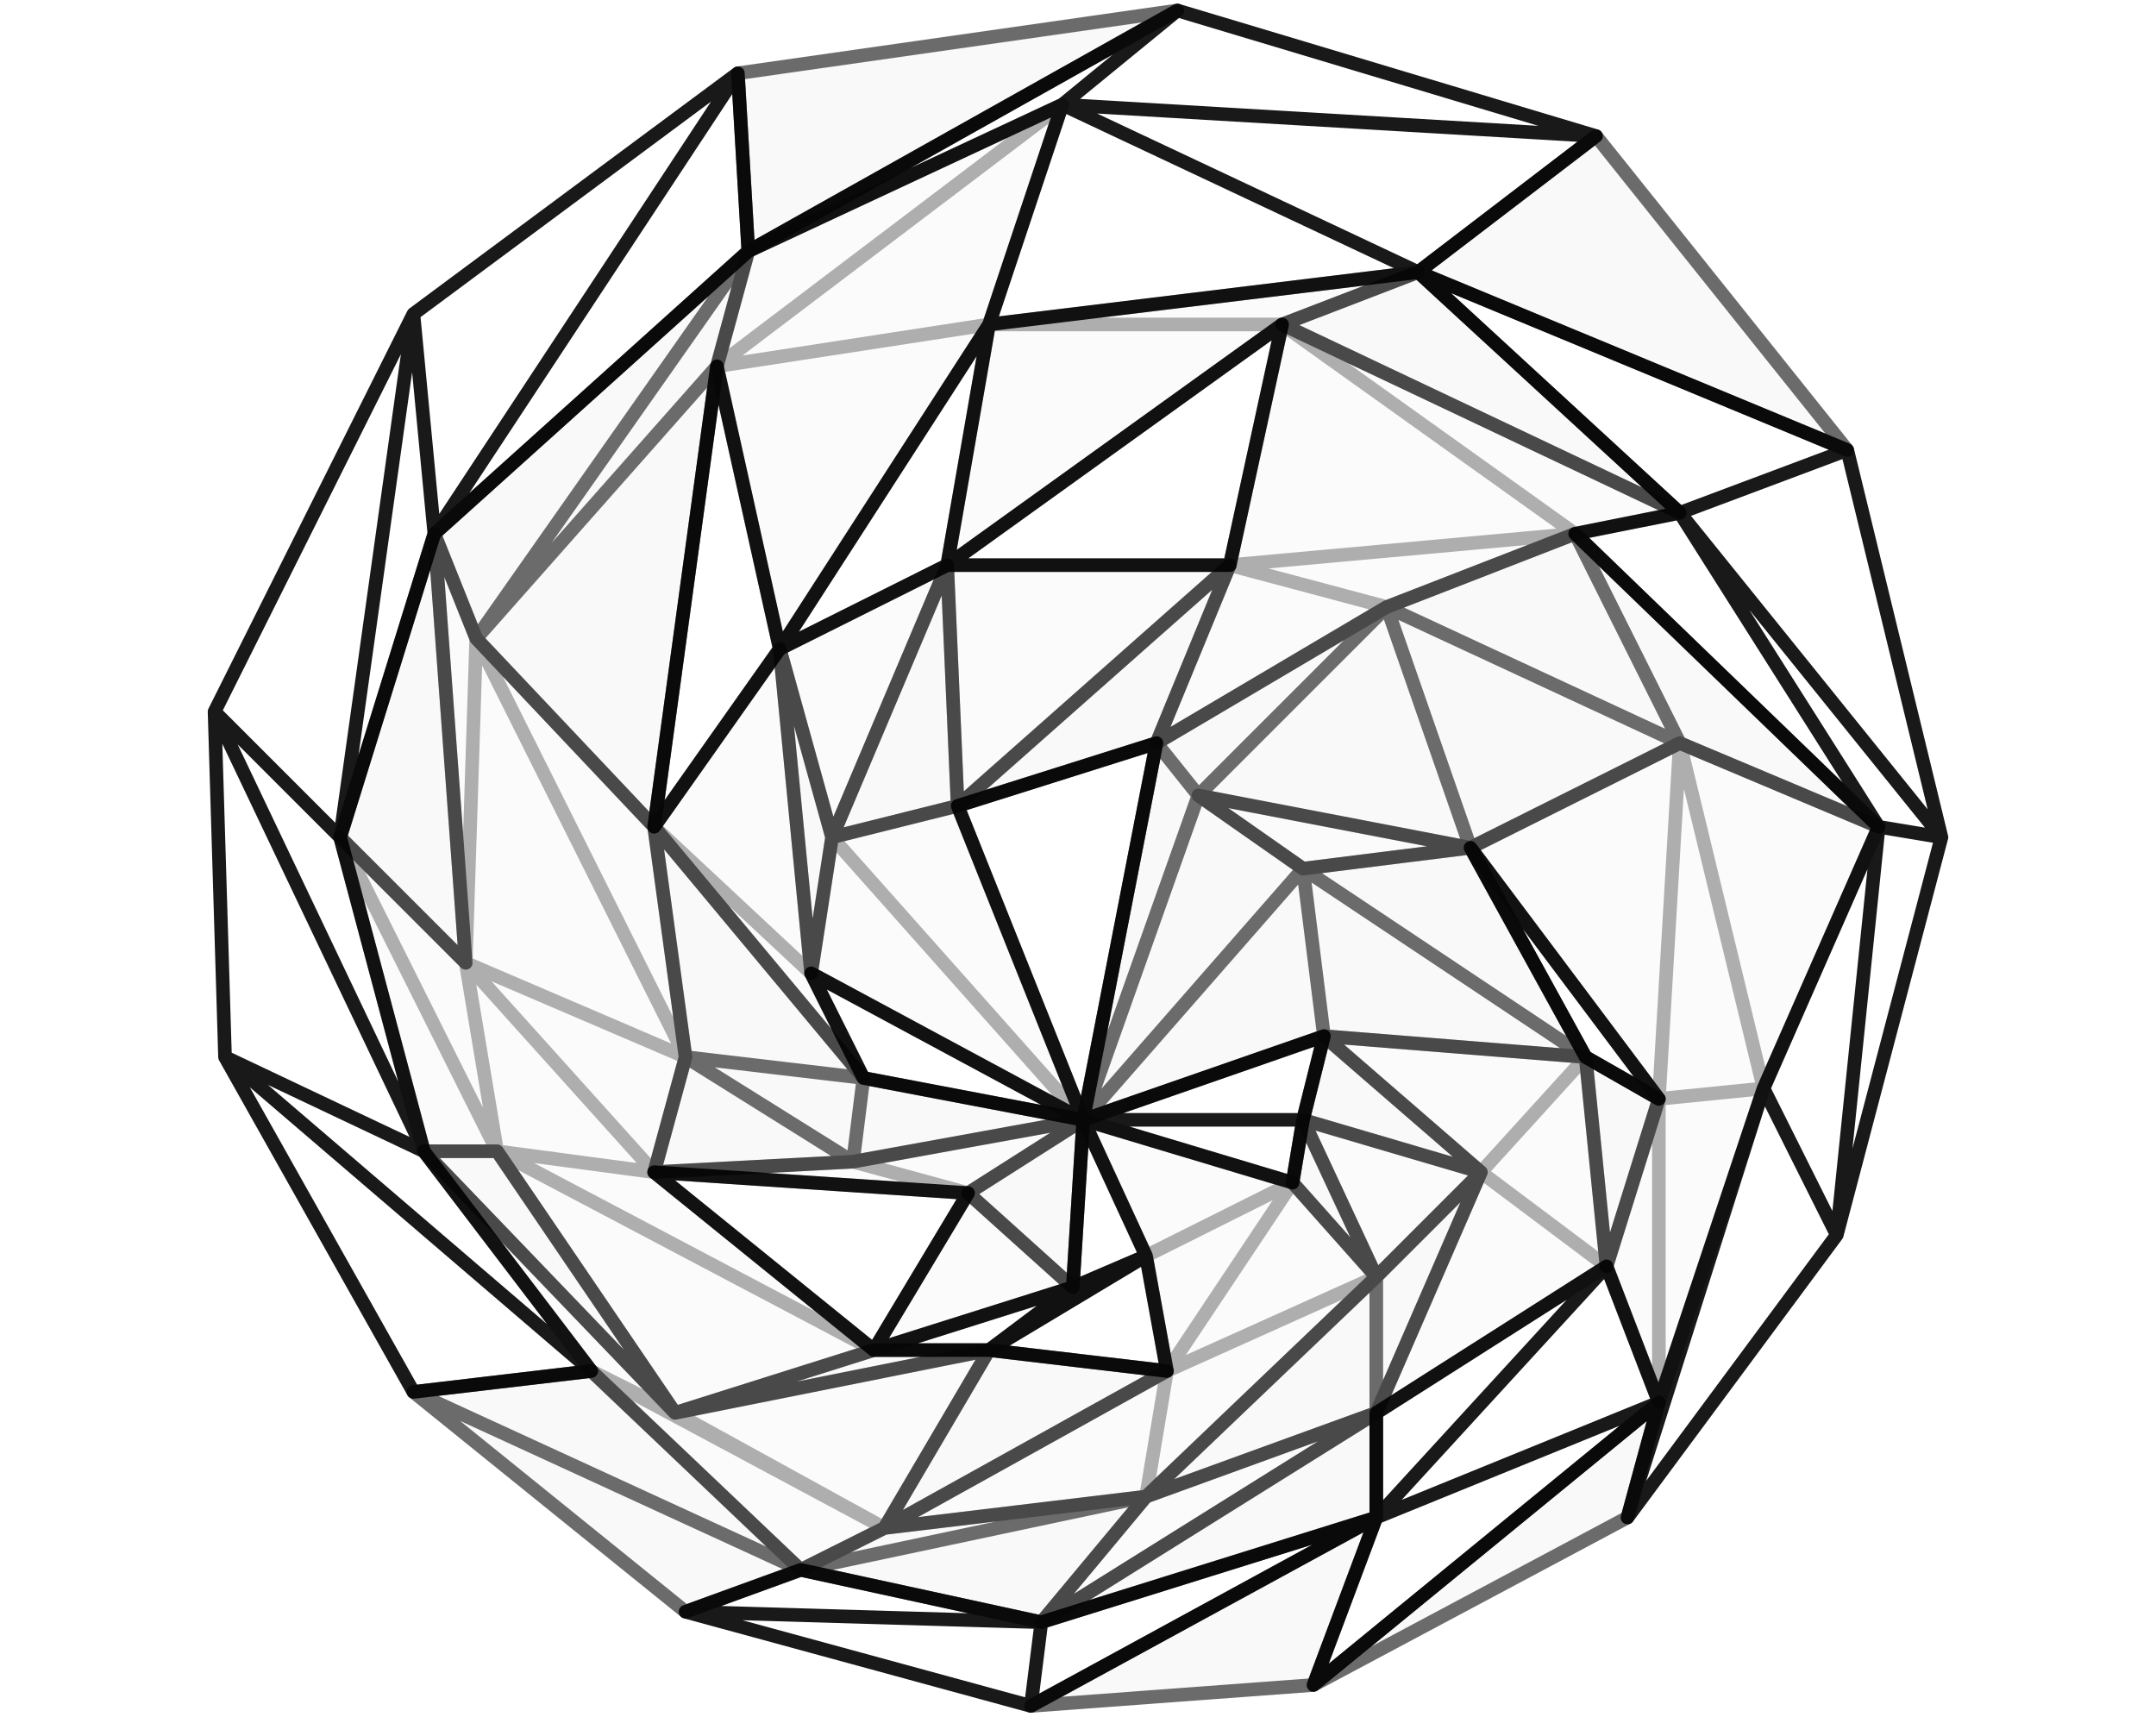
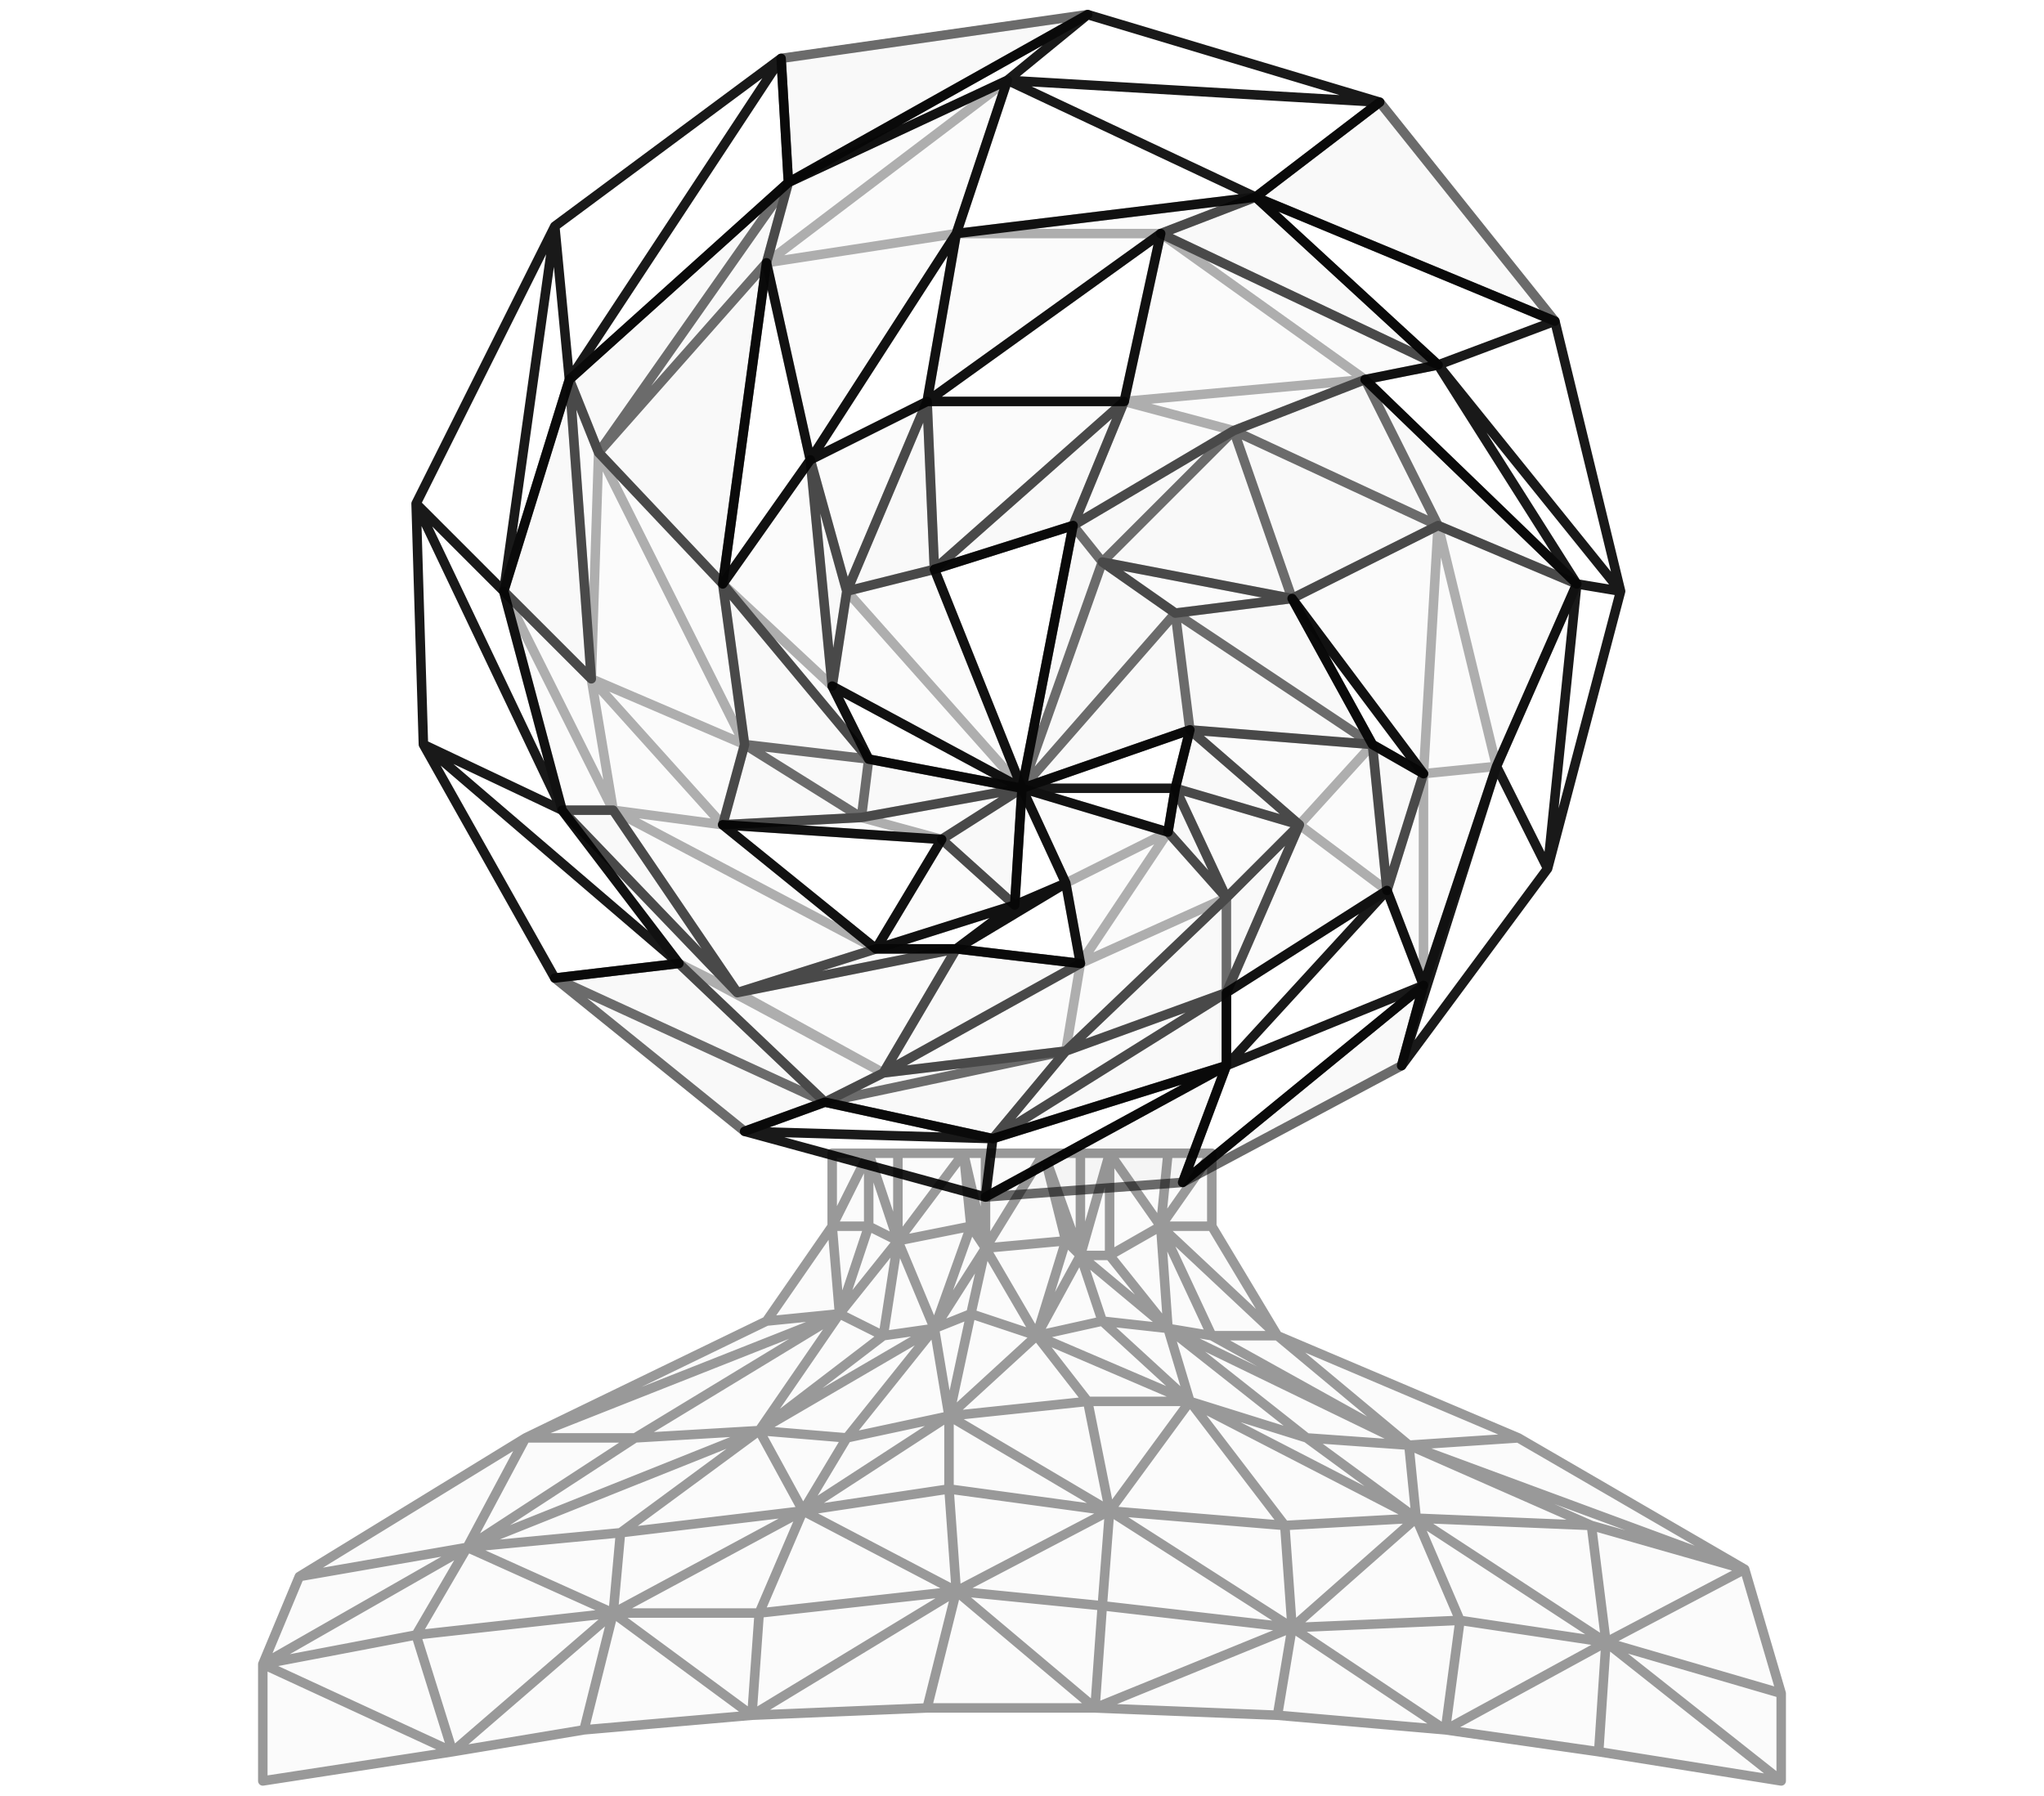
- <svg xmlns="http://www.w3.org/2000/svg" viewBox="196.5 57 206 164" fill="none" stroke="currentColor" stroke-linejoin="round" stroke-linecap="round">
+ <svg xmlns="http://www.w3.org/2000/svg" viewBox="160 56 280 246" fill="none" stroke="currentColor" stroke-linejoin="round" stroke-linecap="round">
  <g stroke-width="1.3">
    <path opacity="0.32" fill="currentColor" fill-opacity="0.05" d="M300 164L320 170L306 177ZM300 164L289 171L278 168ZM300 164L274 150L276 137ZM300 164L276 137L288 134ZM307 128L314 111L329 115ZM311 133L337 138L321 140ZM323 156L348 158L338 169ZM321 164L338 169L328 179ZM320 170L328 179L308 188ZM320 170L308 188L306 177ZM306 177L291 186L299 180ZM299 180L280 186L289 171ZM289 171L259 169L278 168ZM279 160L259 136L274 150ZM274 150L259 136L271 119ZM276 137L271 119L287 111ZM288 134L287 111L314 111ZM314 111L319 88L347 108ZM314 111L347 108L329 115ZM337 138L357 128L355 162ZM348 158L350 178L338 169ZM338 169L350 178L328 192ZM328 179L306 200L308 188ZM308 188L306 200L281 203ZM291 186L281 203L261 192ZM280 186L261 192L244 167ZM280 186L244 167L259 169ZM259 169L244 167L241 149ZM259 169L241 149L262 158ZM262 158L241 149L242 118ZM262 158L242 118L259 136ZM271 119L265 92L291 88ZM287 111L291 88L319 88ZM319 88L357 106L347 108ZM357 128L376 136L365 161ZM357 128L365 161L355 162ZM355 162L365 161L355 191ZM355 162L355 191L350 178ZM328 192L296 212L306 200ZM281 203L273 207L253 188ZM281 203L253 188L261 192ZM261 192L253 188L237 167ZM244 167L237 167L229 137ZM244 167L229 137L241 149ZM241 149L238 108L242 118ZM265 92L268 81L298 67ZM265 92L298 67L291 88ZM291 88L332 83L319 88Z" />
    <path opacity="0.58" fill="currentColor" fill-opacity="0.04" d="M300 164L307 128L311 133ZM300 164L311 133L321 140ZM300 164L321 140L323 156ZM300 164L299 180L289 171ZM300 164L278 168L279 160ZM307 128L329 115L311 133ZM311 133L329 115L337 138ZM321 140L337 138L348 158ZM321 140L348 158L323 156ZM323 156L338 169L321 164ZM321 164L328 179L320 170ZM278 168L259 169L262 158ZM278 168L262 158L279 160ZM279 160L262 158L259 136ZM274 150L271 119L276 137ZM276 137L287 111L288 134ZM288 134L314 111L307 128ZM329 115L347 108L357 128ZM329 115L357 128L337 138ZM348 158L355 162L350 178ZM338 169L328 192L328 179ZM328 179L328 192L306 200ZM308 188L281 203L291 186ZM291 186L261 192L280 186ZM259 136L242 118L265 92ZM319 88L332 83L357 106ZM347 108L376 136L357 128ZM328 192L328 202L296 212ZM306 200L296 212L273 207ZM306 200L273 207L281 203ZM261 192L237 167L244 167ZM241 149L229 137L238 108ZM242 118L238 108L268 81ZM242 118L268 81L265 92ZM332 83L349 70L373 100ZM355 191L352 202L322 218ZM328 202L322 218L295 220ZM273 207L262 211L236 190ZM273 207L236 190L253 188ZM268 81L267 64L309 58Z" />
    <path opacity="0.9" d="M300 164L323 156L321 164ZM300 164L321 164L320 170ZM300 164L306 177L299 180ZM300 164L279 160L274 150ZM300 164L288 134L307 128ZM306 177L308 188L291 186ZM299 180L291 186L280 186ZM289 171L280 186L259 169ZM337 138L355 162L348 158ZM259 136L265 92L271 119ZM271 119L291 88L287 111ZM287 111L319 88L314 111ZM347 108L357 106L376 136ZM350 178L355 191L328 202ZM350 178L328 202L328 192ZM291 88L298 67L332 83ZM332 83L373 100L357 106ZM357 106L373 100L382 137ZM357 106L382 137L376 136ZM376 136L382 137L372 175ZM376 136L372 175L365 161ZM365 161L372 175L352 202ZM365 161L352 202L355 191ZM355 191L322 218L328 202ZM328 202L295 220L296 212ZM296 212L295 220L262 211ZM296 212L262 211L273 207ZM253 188L236 190L218 158ZM253 188L218 158L237 167ZM237 167L218 158L217 125ZM237 167L217 125L229 137ZM229 137L217 125L236 87ZM229 137L236 87L238 108ZM238 108L236 87L267 64ZM238 108L267 64L268 81ZM268 81L309 58L298 67ZM298 67L309 58L349 70ZM298 67L349 70L332 83Z" />
+     <path opacity="0.4" fill="currentColor" fill-opacity="0.04" d="M274 214L279 214L274 224ZM279 214L279 224L274 224ZM279 214L283 214L283 226ZM279 214L283 226L279 224ZM283 214L292 214L283 226ZM292 214L293 224L283 226ZM292 214L295 214L295 227ZM292 214L295 227L293 224ZM295 214L303 214L295 227ZM303 214L306 226L295 227ZM303 214L308 214L308 228ZM303 214L308 228L306 226ZM308 214L312 214L308 228ZM312 214L312 228L308 228ZM312 214L320 214L319 224ZM312 214L319 224L312 228ZM320 214L326 214L319 224ZM326 214L326 224L319 224ZM274 224L279 224L275 236ZM274 224L275 236L265 237ZM279 224L283 226L275 236ZM283 226L281 239L275 236ZM283 226L293 224L288 238ZM283 226L288 238L281 239ZM293 224L295 227L288 238ZM295 227L293 236L288 238ZM295 227L306 226L302 239ZM295 227L302 239L293 236ZM306 226L308 228L302 239ZM308 228L311 237L302 239ZM308 228L312 228L320 238ZM308 228L320 238L311 237ZM312 228L319 224L320 238ZM319 224L326 239L320 238ZM319 224L326 224L335 239ZM319 224L335 239L326 239ZM265 237L275 236L232 253ZM275 236L247 253L232 253ZM275 236L281 239L264 252ZM275 236L264 252L247 253ZM281 239L288 238L264 252ZM288 238L276 253L264 252ZM288 238L293 236L290 250ZM288 238L290 250L276 253ZM293 236L302 239L290 250ZM302 239L309 248L290 250ZM302 239L311 237L323 248ZM302 239L323 248L309 248ZM311 237L320 238L323 248ZM320 238L339 253L323 248ZM320 238L326 239L353 254ZM320 238L353 254L339 253ZM326 239L335 239L353 254ZM335 239L368 253L353 254ZM232 253L247 253L224 268ZM232 253L224 268L201 272ZM247 253L264 252L224 268ZM264 252L245 266L224 268ZM264 252L276 253L270 263ZM264 252L270 263L245 266ZM276 253L290 250L270 263ZM290 250L290 260L270 263ZM290 250L309 248L312 263ZM290 250L312 263L290 260ZM309 248L323 248L312 263ZM323 248L336 265L312 263ZM323 248L339 253L354 264ZM323 248L354 264L336 265ZM339 253L353 254L354 264ZM353 254L378 265L354 264ZM353 254L368 253L399 271ZM353 254L399 271L378 265ZM201 272L224 268L196 284ZM224 268L217 280L196 284ZM224 268L245 266L244 277ZM224 268L244 277L217 280ZM245 266L270 263L244 277ZM270 263L264 277L244 277ZM270 263L290 260L291 274ZM270 263L291 274L264 277ZM290 260L312 263L291 274ZM312 263L311 276L291 274ZM312 263L336 265L337 279ZM312 263L337 279L311 276ZM336 265L354 264L337 279ZM354 264L360 278L337 279ZM354 264L378 265L380 281ZM354 264L380 281L360 278ZM378 265L399 271L380 281ZM399 271L404 288L380 281ZM196 284L217 280L222 296ZM196 284L222 296L196 300ZM217 280L244 277L222 296ZM244 277L240 293L222 296ZM244 277L264 277L263 291ZM244 277L263 291L240 293ZM264 277L291 274L263 291ZM291 274L287 290L263 291ZM291 274L311 276L310 290ZM291 274L310 290L287 290ZM311 276L337 279L310 290ZM337 279L335 291L310 290ZM337 279L360 278L358 293ZM337 279L358 293L335 291ZM360 278L380 281L358 293ZM380 281L379 296L358 293ZM380 281L404 288L404 300ZM380 281L404 300L379 296Z" />
  </g>
</svg>
